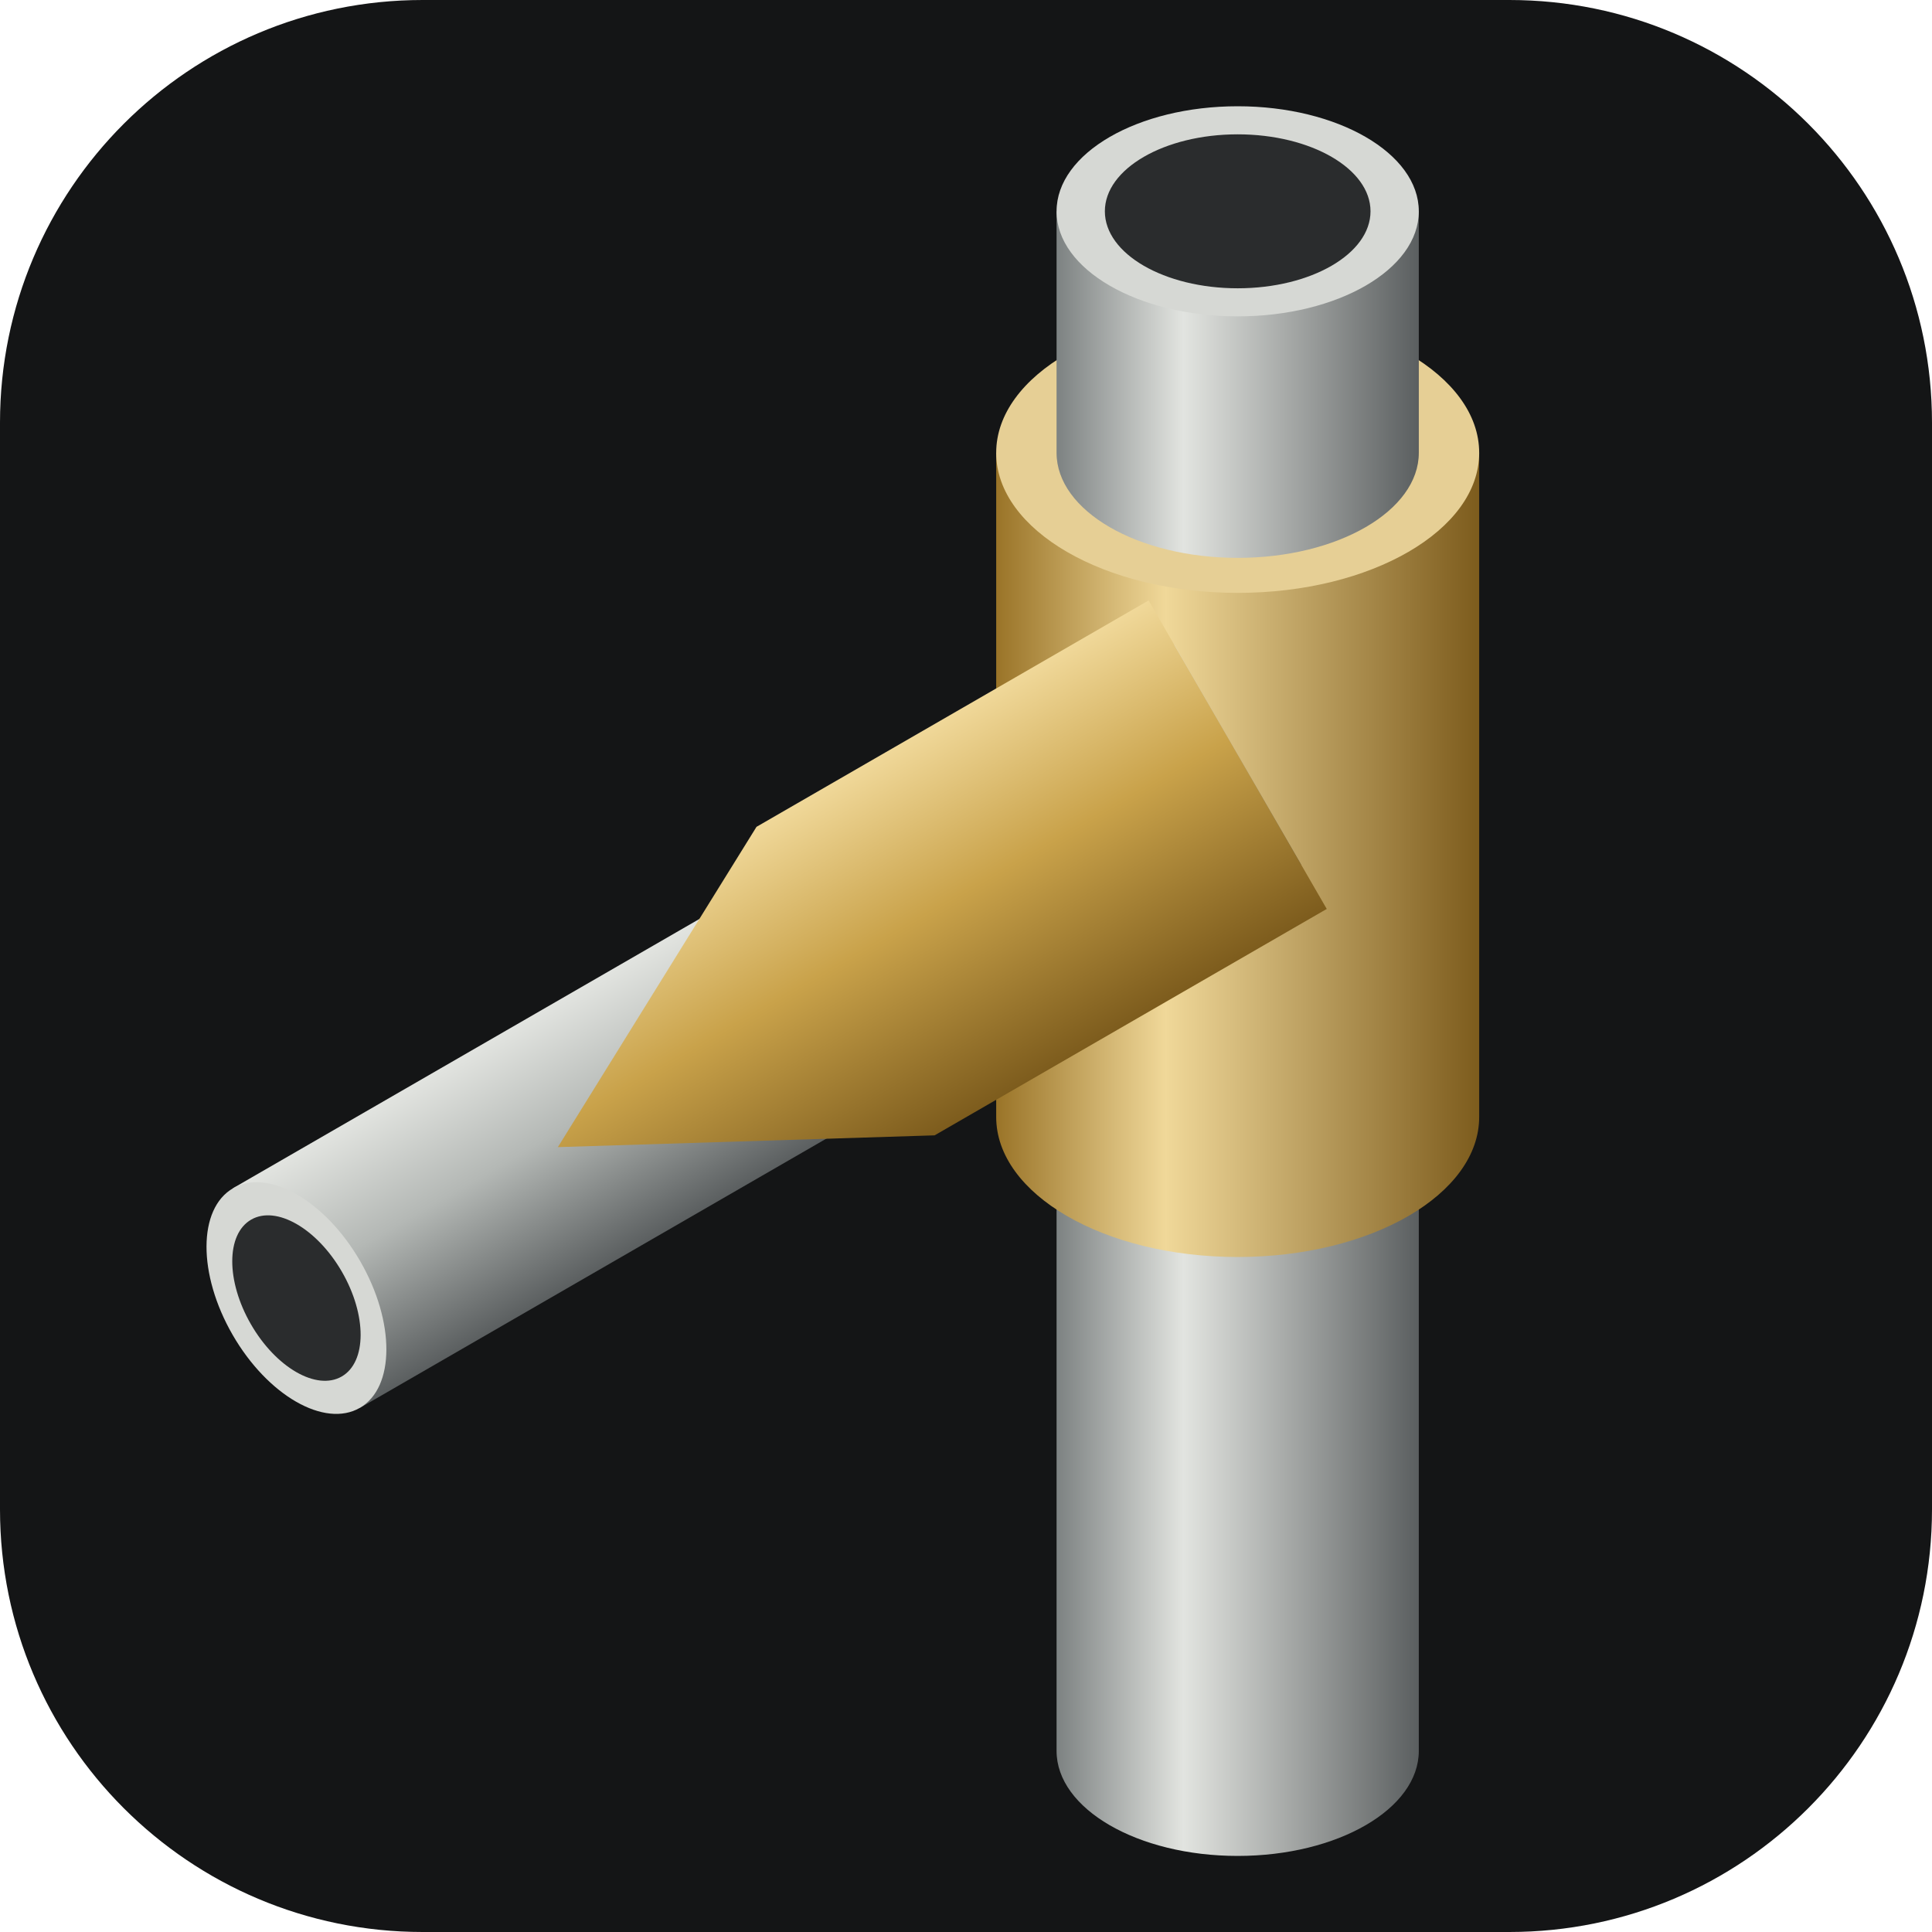
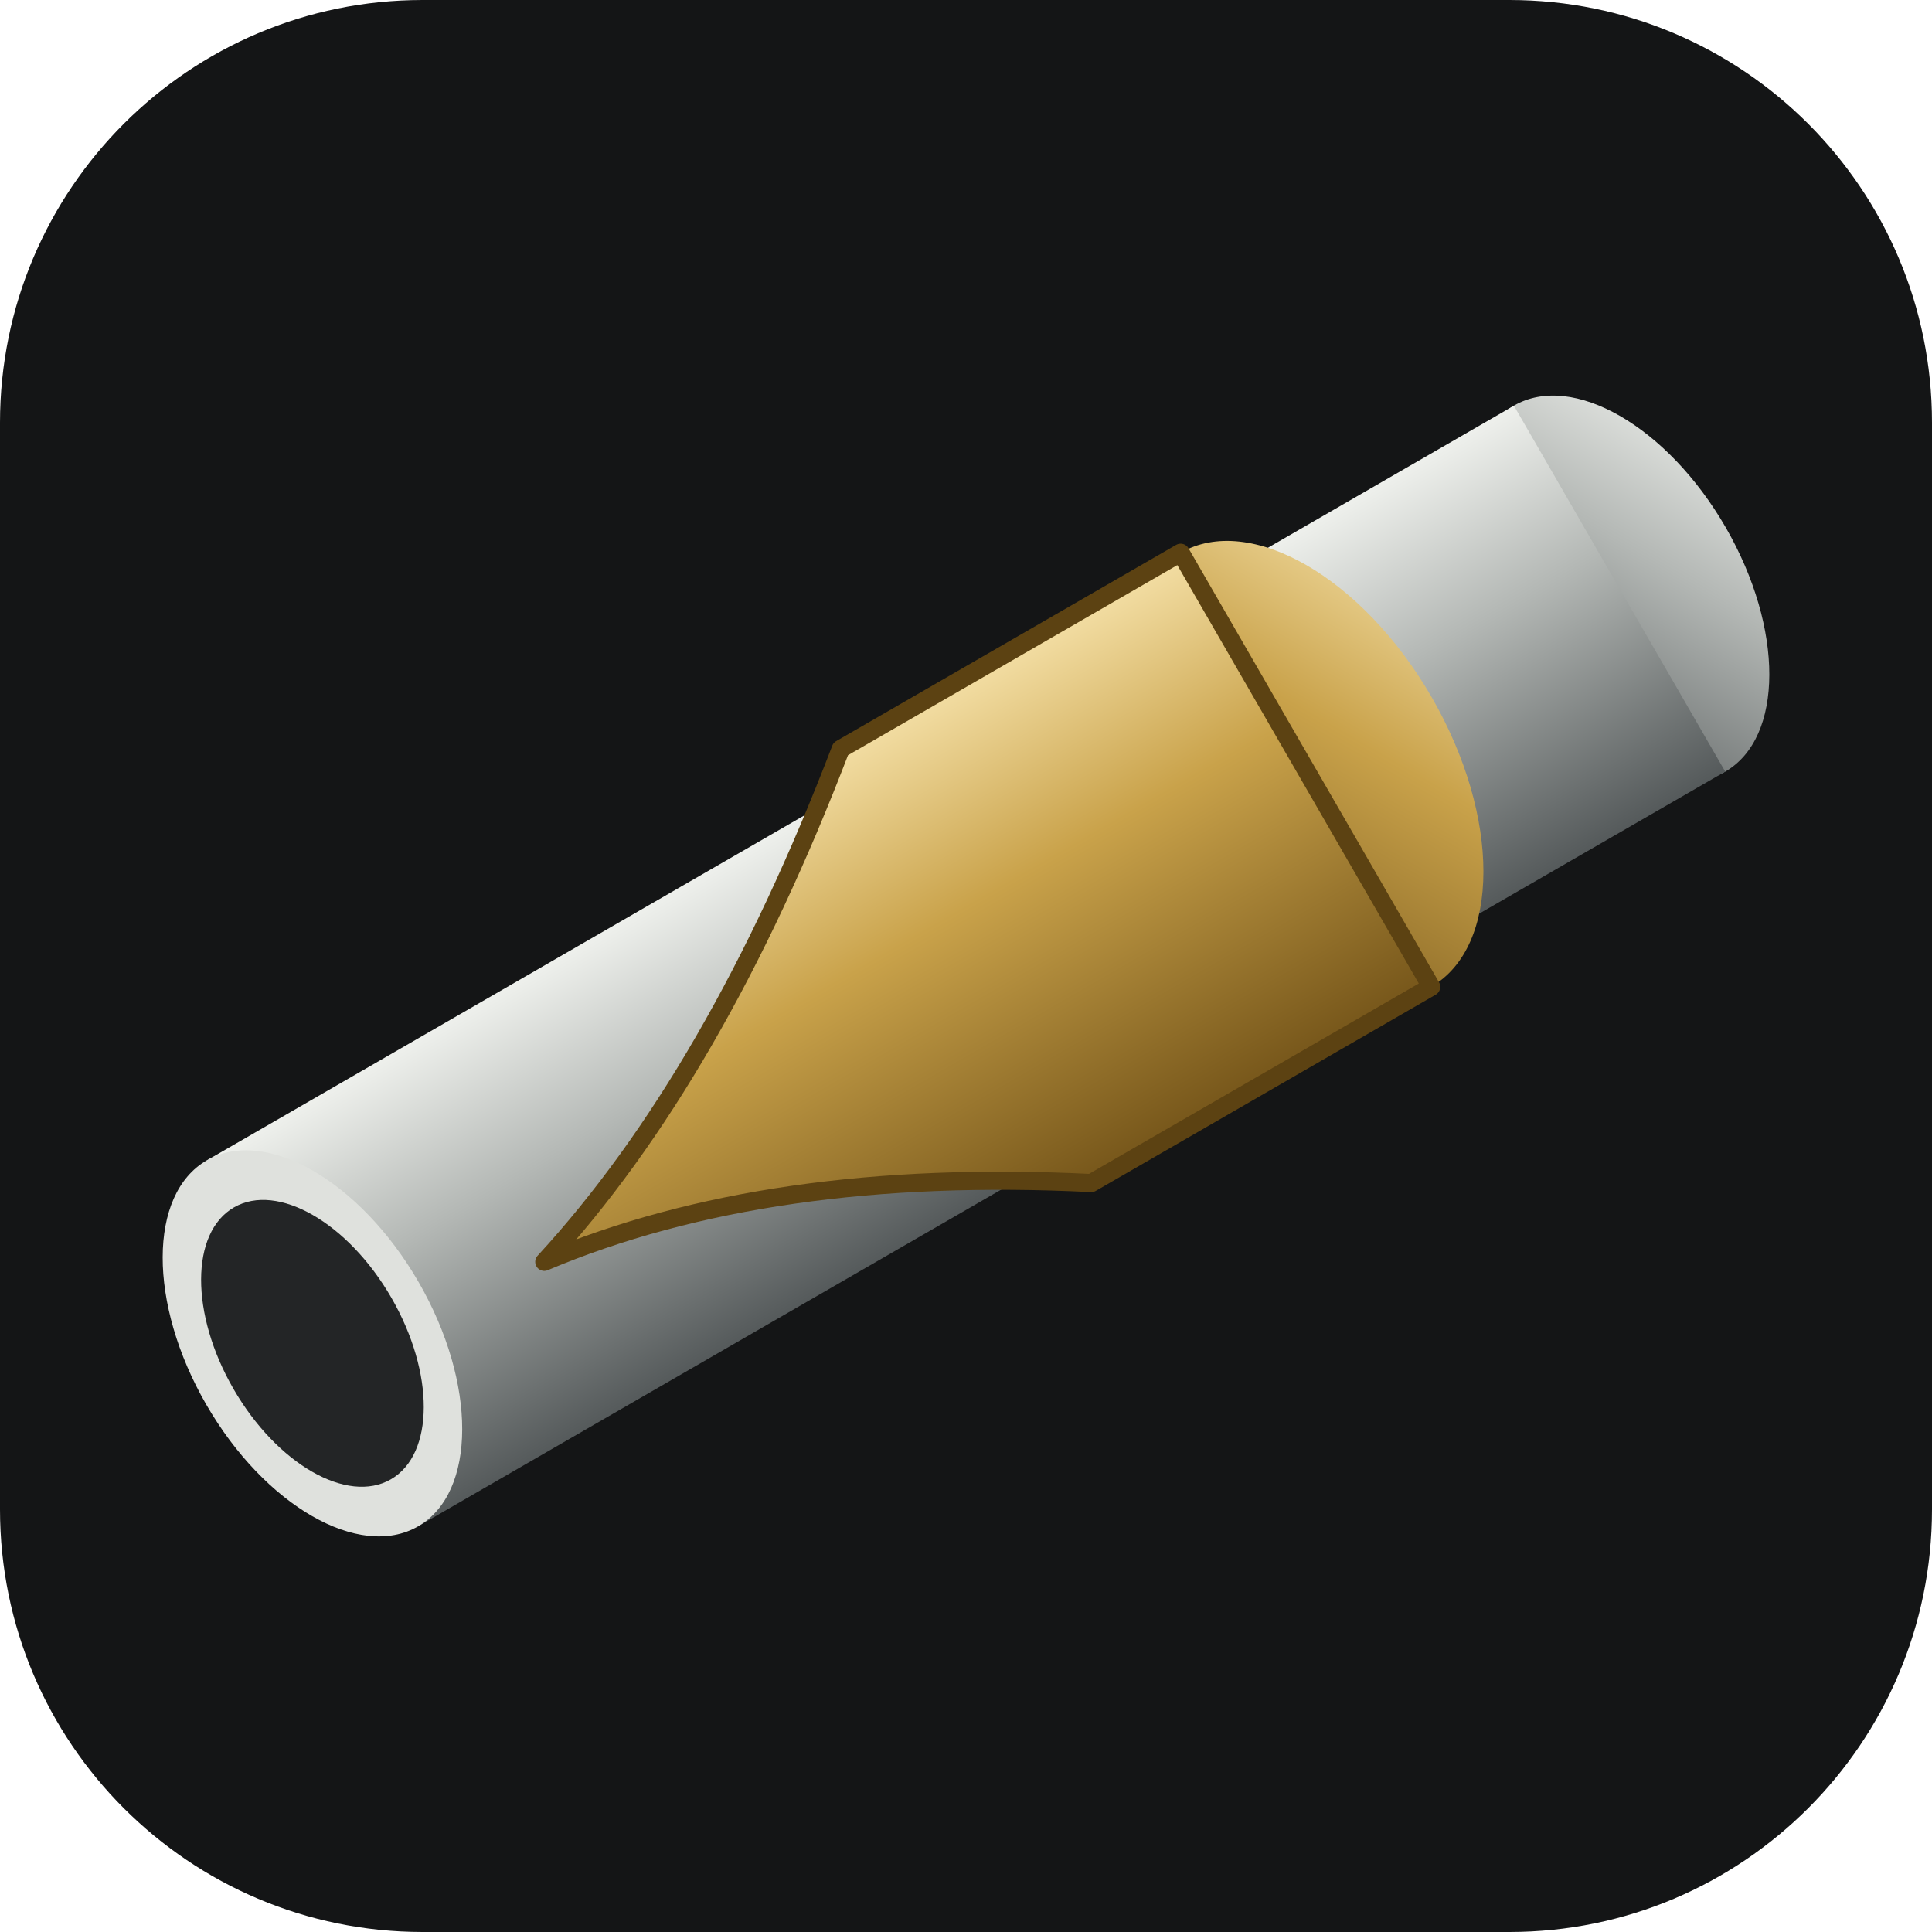
<svg xmlns="http://www.w3.org/2000/svg" viewBox="0 0 64 64">
  <defs>
-     <linearGradient id="steelV" x1="0" x2="1" y1="0" y2="0">
-       <stop offset="0" stop-color="#7d8282" />
-       <stop offset=".35" stop-color="#e2e4e0" />
-       <stop offset="1" stop-color="#5b5f60" />
+     <linearGradient id="steel" gradientUnits="userSpaceOnUse" x1="28.5" y1="25.94" x2="35.5" y2="38.06">
+       <stop offset="0" stop-color="#eef0ec" />
+       <stop offset=".4" stop-color="#b4b8b5" />
+       <stop offset="1" stop-color="#555a5b" />
    </linearGradient>
-     <linearGradient id="brassV" x1="0" x2="1" y1="0" y2="0">
-       <stop offset="0" stop-color="#9a7428" />
-       <stop offset=".35" stop-color="#f0d899" />
-       <stop offset="1" stop-color="#7d5c1d" />
-     </linearGradient>
-     <linearGradient id="steelT" gradientUnits="userSpaceOnUse" x1="38.9" y1="21.36" x2="43.1" y2="28.64">
-       <stop offset="0" stop-color="#e2e4e0" />
-       <stop offset=".45" stop-color="#b4b8b5" />
-       <stop offset="1" stop-color="#5b5f60" />
-     </linearGradient>
-     <linearGradient id="brassT" gradientUnits="userSpaceOnUse" x1="38.05" y1="19.89" x2="43.95" y2="30.11">
-       <stop offset="0" stop-color="#f0d899" />
-       <stop offset=".45" stop-color="#c9a24a" />
-       <stop offset="1" stop-color="#7d5c1d" />
+     <linearGradient id="brass" gradientUnits="userSpaceOnUse" x1="27.85" y1="24.81" x2="36.15" y2="39.19">
+       <stop offset="0" stop-color="#f3dea4" />
+       <stop offset=".4" stop-color="#c9a24a" />
+       <stop offset="1" stop-color="#76561a" />
    </linearGradient>
  </defs>
  <rect width="64" height="64" rx="14" fill="#141516" />
-   <path d="M35,35 V58 A6,3.48 0 0 0 47,58 V35 Z" fill="url(#steelV)" />
-   <path d="M33,15 V37 A8,4.64 0 0 0 49,37 V15 Z" fill="url(#brassV)" />
-   <ellipse cx="41" cy="15" rx="8" ry="4.64" transform="rotate(0 41 15)" fill="#e6cf95" />
-   <path d="M35,7 V15 A6,3.48 0 0 0 47,15 V7 Z" fill="url(#steelV)" />
-   <ellipse cx="41" cy="7" rx="6" ry="3.48" transform="rotate(0 41 7)" fill="#d6d8d4" />
-   <ellipse cx="41" cy="7" rx="4.4" ry="2.55" transform="rotate(0 41 7)" fill="#2a2c2d" />
-   <path d="M38.9,21.36 L7.72,39.36 L11.92,46.64 L43.1,28.64 Z" fill="url(#steelT)" />
-   <ellipse cx="9.82" cy="43" rx="4.2" ry="2.44" transform="rotate(60 9.82 43)" fill="#d6d8d4" />
-   <ellipse cx="9.82" cy="43" rx="3" ry="1.74" transform="rotate(60 9.82 43)" fill="#2a2c2d" />
-   <path d="M38.05,19.89 L25.06,27.39 L18.48,38 L30.96,37.61 L43.95,30.11 Z" fill="url(#brassT)" />
+   <ellipse cx="53.65" cy="19.5" rx="7" ry="4.06" transform="rotate(60 53.65 19.5)" fill="url(#steel)" />
+   <path d="M50.15,13.44 L6.85,38.44 L13.85,50.56 L57.15,25.56 Z" fill="url(#steel)" />
+   <ellipse cx="10.35" cy="44.5" rx="7" ry="4.06" transform="rotate(60 10.35 44.5)" fill="#dfe1dd" />
+   <ellipse cx="10.35" cy="44.5" rx="5.2" ry="3.02" transform="rotate(60 10.35 44.5)" fill="#232526" />
+   <ellipse cx="43.26" cy="25.5" rx="8.3" ry="4.81" transform="rotate(60 43.26 25.5)" fill="url(#brass)" />
+   <path d="M39.11,18.31 L27.85,24.81 Q23.71,35.63 18.03,41.8 Q25.46,38.66 36.15,39.19 L47.41,32.69 Z" fill="url(#brass)" stroke="#5c4212" stroke-width=".6" stroke-linejoin="round" />
</svg>
